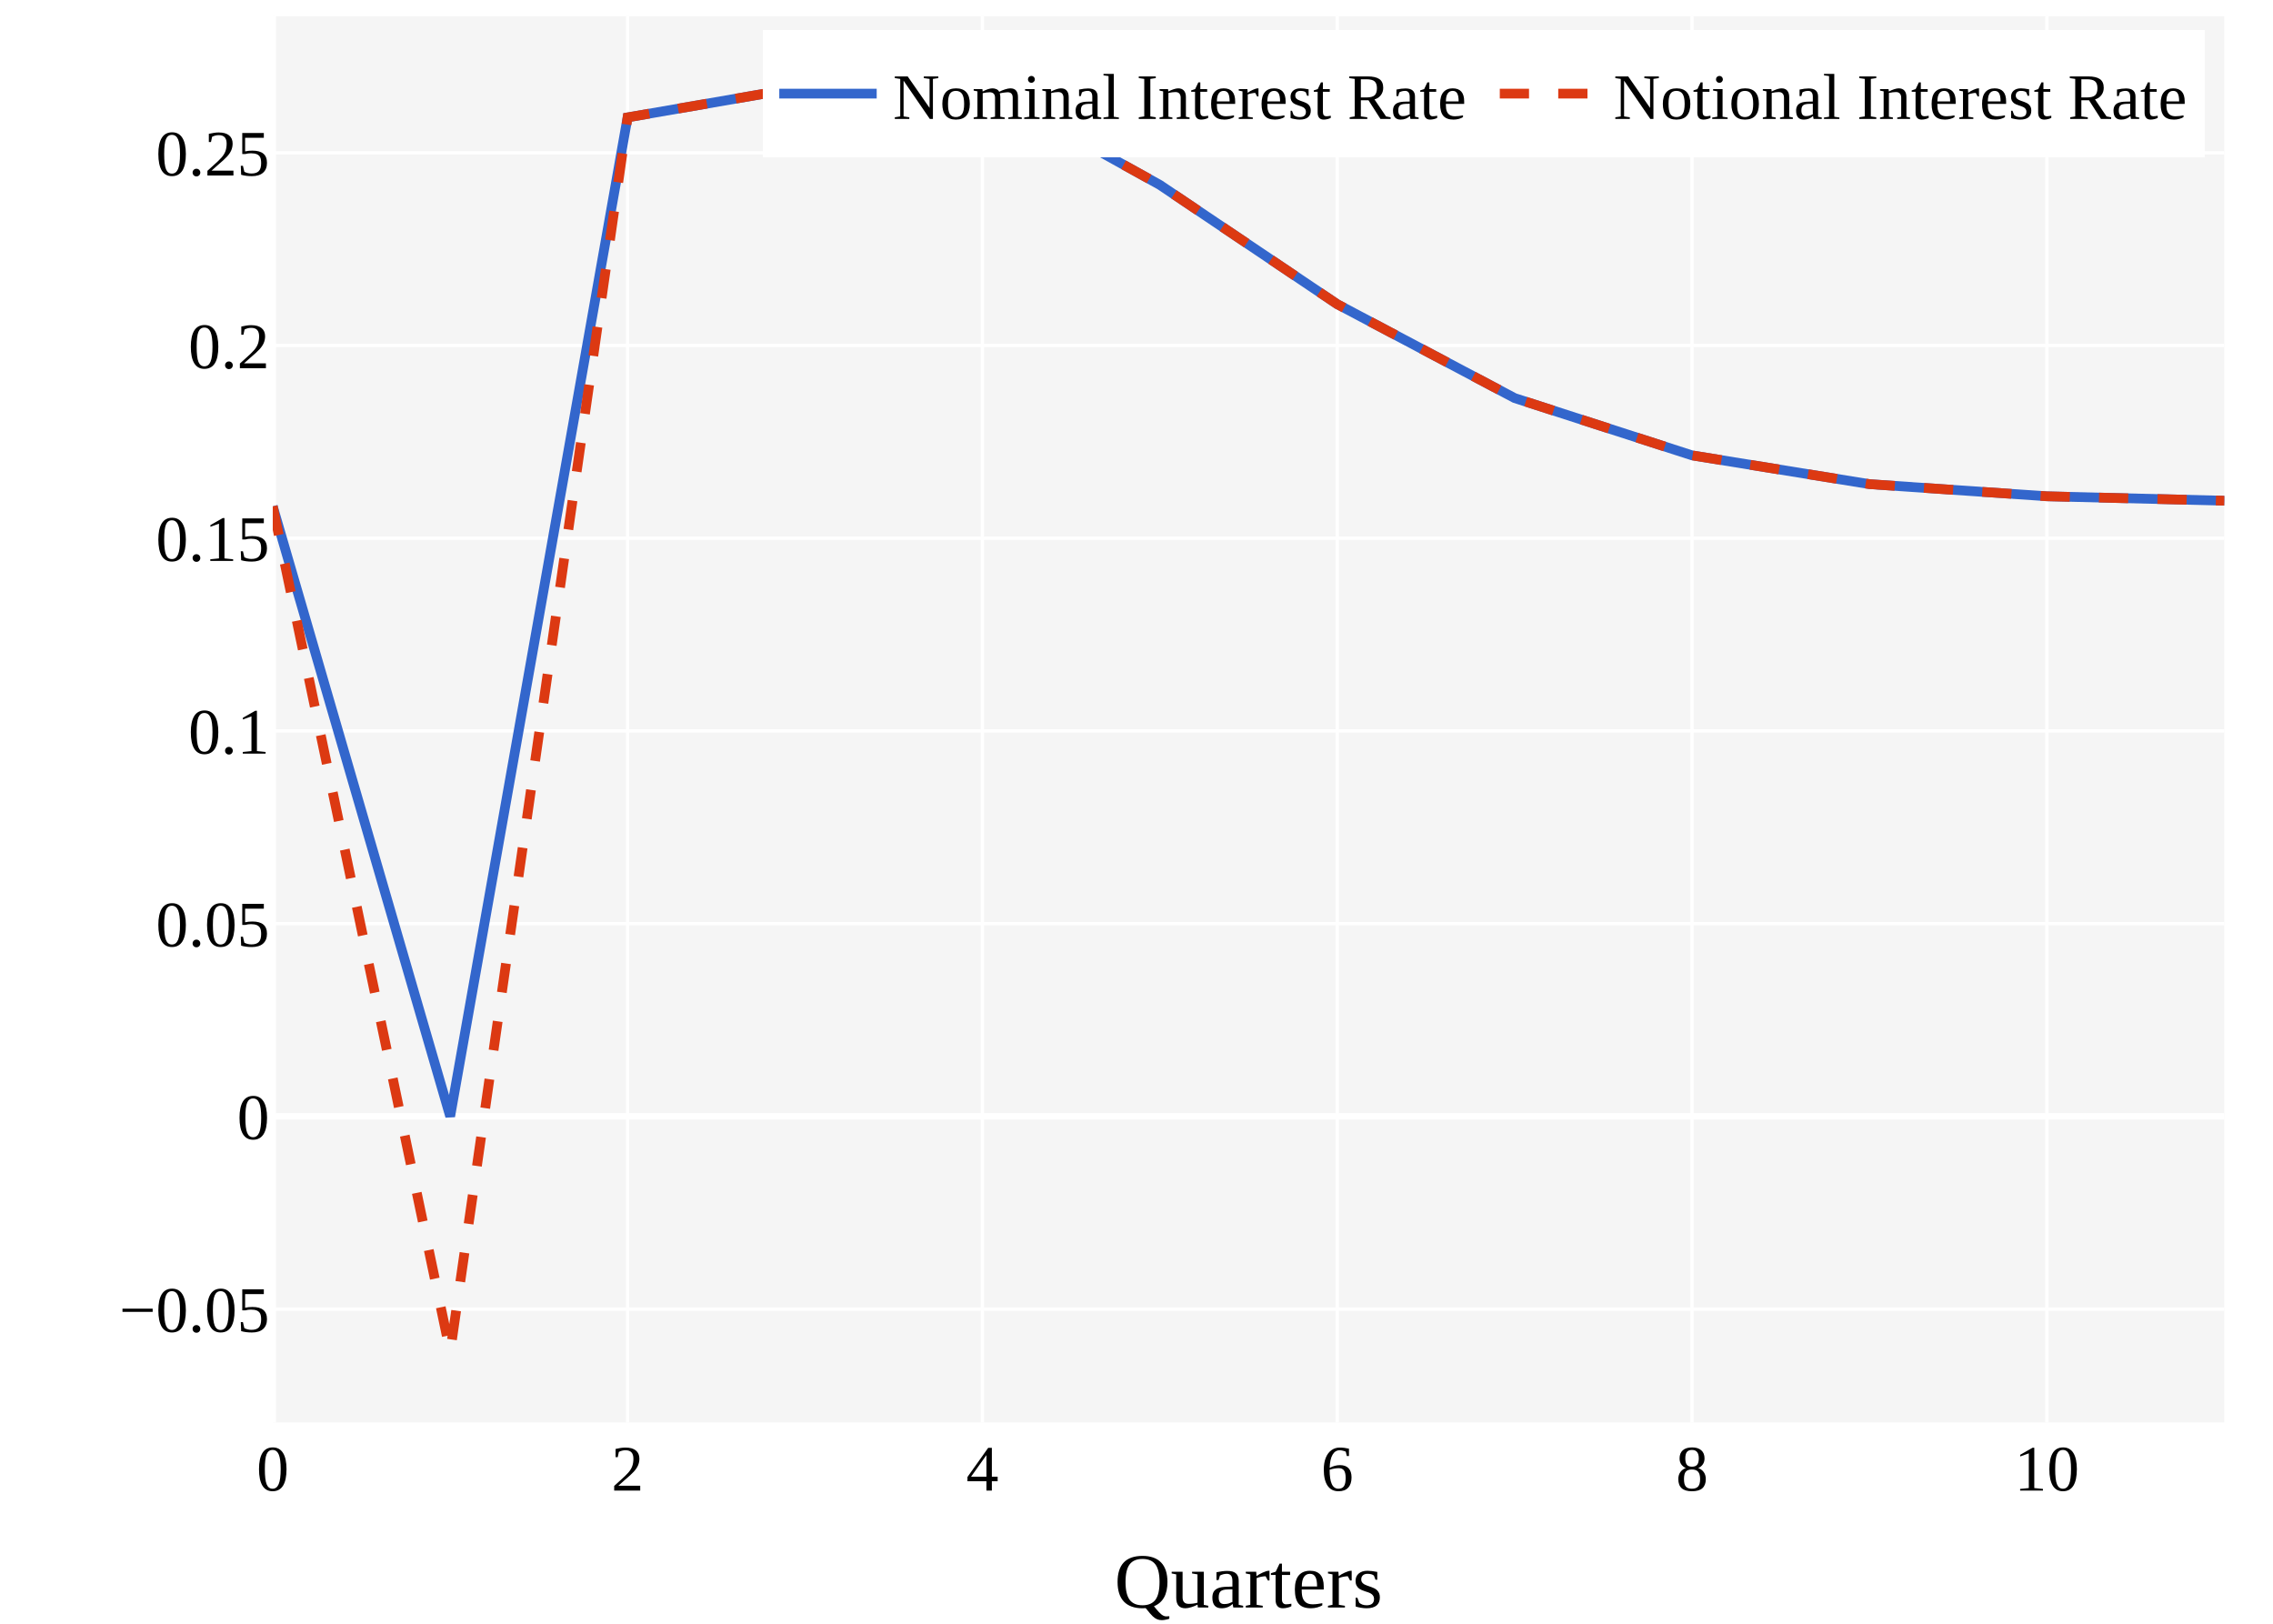
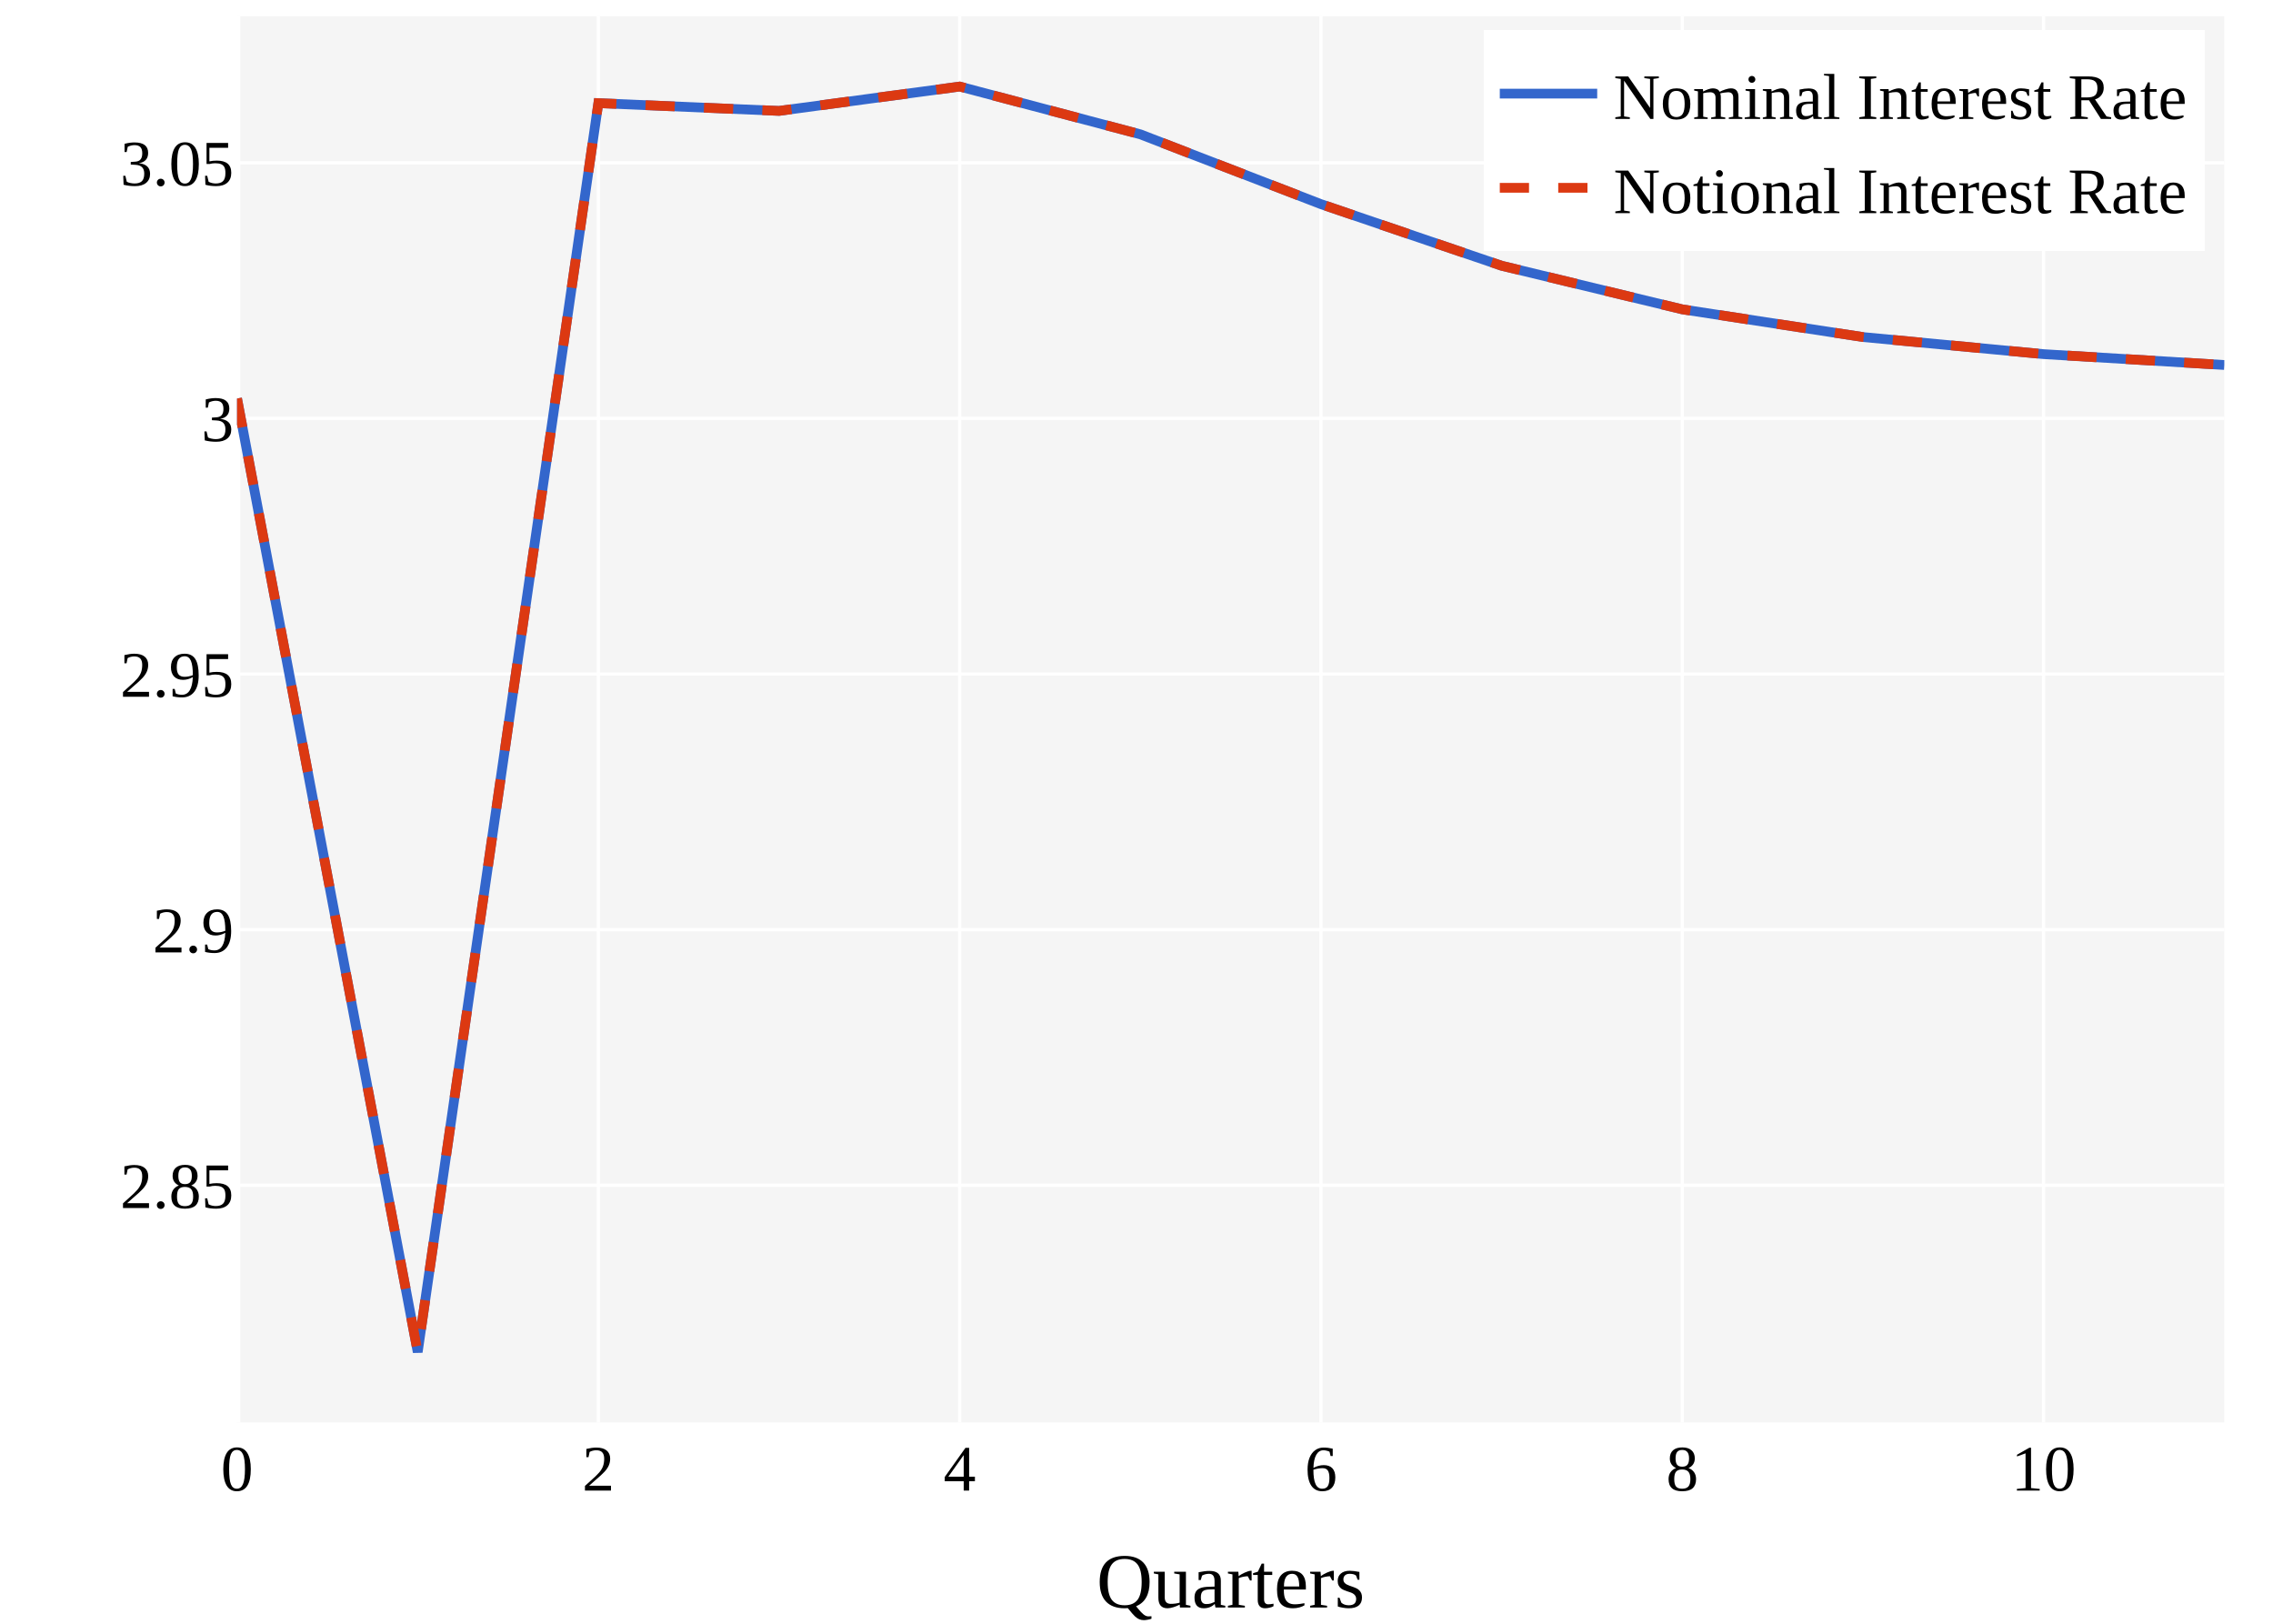
<svg xmlns="http://www.w3.org/2000/svg" class="main-svg" width="700" height="500" style="" viewBox="0 0 700 500">
  <rect x="0" y="0" width="700" height="500" style="fill: rgb(255, 255, 255); fill-opacity: 1;" />
-   <defs id="defs-a61db1">
+   <defs id="defs-38f475">
    <g class="clips">
-       <clipPath id="clipa61db1xyplot" class="plotclip">
-         <rect width="601" height="433" />
+       <clipPath id="clip38f475xyplot" class="plotclip">
+         <rect width="612" height="433" />
      </clipPath>
-       <clipPath class="axesclip" id="clipa61db1x">
-         <rect x="84" y="0" width="601" height="500" />
+       <clipPath class="axesclip" id="clip38f475x">
+         <rect x="73" y="0" width="612" height="500" />
      </clipPath>
-       <clipPath class="axesclip" id="clipa61db1y">
+       <clipPath class="axesclip" id="clip38f475y">
        <rect x="0" y="5" width="700" height="433" />
      </clipPath>
-       <clipPath class="axesclip" id="clipa61db1xy">
-         <rect x="84" y="5" width="601" height="433" />
+       <clipPath class="axesclip" id="clip38f475xy">
+         <rect x="73" y="5" width="612" height="433" />
      </clipPath>
    </g>
    <g class="gradients" />
    <g class="patterns" />
  </defs>
  <g class="bglayer">
-     <rect class="bg" x="84" y="5" width="601" height="433" style="fill: rgb(245, 245, 245); fill-opacity: 1; stroke-width: 0;" />
+     <rect class="bg" x="73" y="5" width="612" height="433" style="fill: rgb(245, 245, 245); fill-opacity: 1; stroke-width: 0;" />
  </g>
  <g class="layer-below">
    <g class="imagelayer" />
    <g class="shapelayer" />
  </g>
  <g class="cartesianlayer">
    <g class="subplot xy">
      <g class="layer-subplot">
        <g class="shapelayer" />
        <g class="imagelayer" />
      </g>
      <g class="minor-gridlayer">
        <g class="x" />
        <g class="y" />
      </g>
      <g class="gridlayer">
        <g class="x">
-           <path class="xgrid crisp" transform="translate(193.27,0)" d="M0,5v433" style="stroke: rgb(255, 255, 255); stroke-opacity: 1; stroke-width: 1px;" />
-           <path class="xgrid crisp" transform="translate(302.55,0)" d="M0,5v433" style="stroke: rgb(255, 255, 255); stroke-opacity: 1; stroke-width: 1px;" />
-           <path class="xgrid crisp" transform="translate(411.82,0)" d="M0,5v433" style="stroke: rgb(255, 255, 255); stroke-opacity: 1; stroke-width: 1px;" />
-           <path class="xgrid crisp" transform="translate(521.09,0)" d="M0,5v433" style="stroke: rgb(255, 255, 255); stroke-opacity: 1; stroke-width: 1px;" />
-           <path class="xgrid crisp" transform="translate(630.36,0)" d="M0,5v433" style="stroke: rgb(255, 255, 255); stroke-opacity: 1; stroke-width: 1px;" />
+           <path class="xgrid crisp" transform="translate(184.27,0)" d="M0,5v433" style="stroke: rgb(255, 255, 255); stroke-opacity: 1; stroke-width: 1px;" />
+           <path class="xgrid crisp" transform="translate(295.55,0)" d="M0,5v433" style="stroke: rgb(255, 255, 255); stroke-opacity: 1; stroke-width: 1px;" />
+           <path class="xgrid crisp" transform="translate(406.82,0)" d="M0,5v433" style="stroke: rgb(255, 255, 255); stroke-opacity: 1; stroke-width: 1px;" />
+           <path class="xgrid crisp" transform="translate(518.09,0)" d="M0,5v433" style="stroke: rgb(255, 255, 255); stroke-opacity: 1; stroke-width: 1px;" />
+           <path class="xgrid crisp" transform="translate(629.36,0)" d="M0,5v433" style="stroke: rgb(255, 255, 255); stroke-opacity: 1; stroke-width: 1px;" />
        </g>
        <g class="y">
-           <path class="ygrid crisp" transform="translate(0,403.11)" d="M84,0h601" style="stroke: rgb(255, 255, 255); stroke-opacity: 1; stroke-width: 1px;" />
-           <path class="ygrid crisp" transform="translate(0,284.42)" d="M84,0h601" style="stroke: rgb(255, 255, 255); stroke-opacity: 1; stroke-width: 1px;" />
-           <path class="ygrid crisp" transform="translate(0,225.07)" d="M84,0h601" style="stroke: rgb(255, 255, 255); stroke-opacity: 1; stroke-width: 1px;" />
-           <path class="ygrid crisp" transform="translate(0,165.73)" d="M84,0h601" style="stroke: rgb(255, 255, 255); stroke-opacity: 1; stroke-width: 1px;" />
-           <path class="ygrid crisp" transform="translate(0,106.38)" d="M84,0h601" style="stroke: rgb(255, 255, 255); stroke-opacity: 1; stroke-width: 1px;" />
-           <path class="ygrid crisp" transform="translate(0,47.04)" d="M84,0h601" style="stroke: rgb(255, 255, 255); stroke-opacity: 1; stroke-width: 1px;" />
+           <path class="ygrid crisp" transform="translate(0,364.99)" d="M73,0h612" style="stroke: rgb(255, 255, 255); stroke-opacity: 1; stroke-width: 1px;" />
+           <path class="ygrid crisp" transform="translate(0,286.27)" d="M73,0h612" style="stroke: rgb(255, 255, 255); stroke-opacity: 1; stroke-width: 1px;" />
+           <path class="ygrid crisp" transform="translate(0,207.55)" d="M73,0h612" style="stroke: rgb(255, 255, 255); stroke-opacity: 1; stroke-width: 1px;" />
+           <path class="ygrid crisp" transform="translate(0,128.83)" d="M73,0h612" style="stroke: rgb(255, 255, 255); stroke-opacity: 1; stroke-width: 1px;" />
+           <path class="ygrid crisp" transform="translate(0,50.11)" d="M73,0h612" style="stroke: rgb(255, 255, 255); stroke-opacity: 1; stroke-width: 1px;" />
        </g>
      </g>
      <g class="zerolinelayer">
-         <path class="xzl zl crisp" transform="translate(84,0)" d="M0,5v433" style="stroke: rgb(255, 255, 255); stroke-opacity: 1; stroke-width: 2px;" />
-         <path class="yzl zl crisp" transform="translate(0,343.76)" d="M84,0h601" style="stroke: rgb(255, 255, 255); stroke-opacity: 1; stroke-width: 2px;" />
+         <path class="xzl zl crisp" transform="translate(73,0)" d="M0,5v433" style="stroke: rgb(255, 255, 255); stroke-opacity: 1; stroke-width: 2px;" />
      </g>
      <path class="xlines-below" />
      <path class="ylines-below" />
      <g class="overlines-below" />
      <g class="xaxislayer-below" />
      <g class="yaxislayer-below" />
      <g class="overaxes-below" />
-       <g class="plot" transform="translate(84,5)" clip-path="url(#clipa61db1xyplot)">
+       <g class="plot" transform="translate(73,5)" clip-path="url(#clip38f475xyplot)">
        <g class="scatterlayer mlayer">
-           <g class="trace scatter traced060cd" style="stroke-miterlimit: 2; opacity: 1;">
+           <g class="trace scatter tracebeb1e2" style="stroke-miterlimit: 2; opacity: 1;">
            <g class="fills" />
            <g class="errorbars" />
            <g class="lines">
-               <path class="js-line" d="M0,150.92L54.64,338.76L109.27,31.15L163.91,21.68L218.55,21.65L273.18,51.93L327.82,88.67L382.45,117.58L437.09,135.22L491.73,144.08L546.36,147.82L601,149.18" style="vector-effect: non-scaling-stroke; fill: none; stroke: rgb(51, 102, 204); stroke-opacity: 1; stroke-width: 3px; opacity: 1;" />
+               <path class="js-line" d="M0,117.72L55.64,411.35L111.27,26.76L166.91,29.15L222.55,21.65L278.18,36.36L333.82,57.87L389.45,76.83L445.09,90.26L500.73,98.79L556.36,104.05L612,107.39" style="vector-effect: non-scaling-stroke; fill: none; stroke: rgb(51, 102, 204); stroke-opacity: 1; stroke-width: 3px; opacity: 1;" />
            </g>
            <g class="points" />
            <g class="text" />
          </g>
-           <g class="trace scatter traced1677a" style="stroke-miterlimit: 2; opacity: 1;">
+           <g class="trace scatter traceeae72a" style="stroke-miterlimit: 2; opacity: 1;">
            <g class="fills" />
            <g class="errorbars" />
            <g class="lines">
-               <path class="js-line" d="M0,150.92L54.64,411.35L109.27,31.15L163.91,21.68L218.55,21.65L273.18,51.93L327.82,88.67L382.45,117.58L437.09,135.22L491.73,144.08L546.36,147.82L601,149.18" style="vector-effect: non-scaling-stroke; fill: none; stroke: rgb(220, 57, 18); stroke-opacity: 1; stroke-width: 3px; opacity: 1; stroke-dasharray: 9px, 9px;" />
+               <path class="js-line" d="M0,117.72L55.64,411.35L111.27,26.76L166.91,29.15L222.55,21.65L278.18,36.36L333.82,57.87L389.45,76.83L445.09,90.26L500.73,98.79L556.36,104.05L612,107.39" style="vector-effect: non-scaling-stroke; fill: none; stroke: rgb(220, 57, 18); stroke-opacity: 1; stroke-width: 3px; opacity: 1; stroke-dasharray: 9px, 9px;" />
            </g>
            <g class="points" />
            <g class="text" />
          </g>
        </g>
      </g>
      <g class="overplot" />
      <path class="xlines-above crisp" d="M0,0" style="fill: none;" />
      <path class="ylines-above crisp" d="M0,0" style="fill: none;" />
      <g class="overlines-above" />
      <g class="xaxislayer-above">
        <g class="xtick">
-           <text text-anchor="middle" x="0" y="459" transform="translate(84,0)" style="font-family: 'Times New Roman'; font-size: 20px; fill: rgb(0, 0, 0); fill-opacity: 1; white-space: pre; opacity: 1;">0</text>
+           <text text-anchor="middle" x="0" y="459" transform="translate(73,0)" style="font-family: 'Times New Roman'; font-size: 20px; fill: rgb(0, 0, 0); fill-opacity: 1; white-space: pre; opacity: 1;">0</text>
        </g>
        <g class="xtick">
-           <text text-anchor="middle" x="0" y="459" style="font-family: 'Times New Roman'; font-size: 20px; fill: rgb(0, 0, 0); fill-opacity: 1; white-space: pre; opacity: 1;" transform="translate(193.27,0)">2</text>
+           <text text-anchor="middle" x="0" y="459" style="font-family: 'Times New Roman'; font-size: 20px; fill: rgb(0, 0, 0); fill-opacity: 1; white-space: pre; opacity: 1;" transform="translate(184.27,0)">2</text>
        </g>
        <g class="xtick">
-           <text text-anchor="middle" x="0" y="459" style="font-family: 'Times New Roman'; font-size: 20px; fill: rgb(0, 0, 0); fill-opacity: 1; white-space: pre; opacity: 1;" transform="translate(302.55,0)">4</text>
+           <text text-anchor="middle" x="0" y="459" style="font-family: 'Times New Roman'; font-size: 20px; fill: rgb(0, 0, 0); fill-opacity: 1; white-space: pre; opacity: 1;" transform="translate(295.55,0)">4</text>
        </g>
        <g class="xtick">
-           <text text-anchor="middle" x="0" y="459" style="font-family: 'Times New Roman'; font-size: 20px; fill: rgb(0, 0, 0); fill-opacity: 1; white-space: pre; opacity: 1;" transform="translate(411.82,0)">6</text>
+           <text text-anchor="middle" x="0" y="459" style="font-family: 'Times New Roman'; font-size: 20px; fill: rgb(0, 0, 0); fill-opacity: 1; white-space: pre; opacity: 1;" transform="translate(406.82,0)">6</text>
        </g>
        <g class="xtick">
-           <text text-anchor="middle" x="0" y="459" style="font-family: 'Times New Roman'; font-size: 20px; fill: rgb(0, 0, 0); fill-opacity: 1; white-space: pre; opacity: 1;" transform="translate(521.09,0)">8</text>
+           <text text-anchor="middle" x="0" y="459" style="font-family: 'Times New Roman'; font-size: 20px; fill: rgb(0, 0, 0); fill-opacity: 1; white-space: pre; opacity: 1;" transform="translate(518.09,0)">8</text>
        </g>
        <g class="xtick">
-           <text text-anchor="middle" x="0" y="459" style="font-family: 'Times New Roman'; font-size: 20px; fill: rgb(0, 0, 0); fill-opacity: 1; white-space: pre; opacity: 1;" transform="translate(630.36,0)">10</text>
+           <text text-anchor="middle" x="0" y="459" style="font-family: 'Times New Roman'; font-size: 20px; fill: rgb(0, 0, 0); fill-opacity: 1; white-space: pre; opacity: 1;" transform="translate(629.36,0)">10</text>
        </g>
      </g>
      <g class="yaxislayer-above">
        <g class="ytick">
-           <text text-anchor="end" x="83" y="7" transform="translate(0,403.11)" style="font-family: 'Times New Roman'; font-size: 20px; fill: rgb(0, 0, 0); fill-opacity: 1; white-space: pre; opacity: 1;">−0.05</text>
+           <text text-anchor="end" x="72" y="7" transform="translate(0,364.99)" style="font-family: 'Times New Roman'; font-size: 20px; fill: rgb(0, 0, 0); fill-opacity: 1; white-space: pre; opacity: 1;">2.85</text>
        </g>
        <g class="ytick">
-           <text text-anchor="end" x="83" y="7" style="font-family: 'Times New Roman'; font-size: 20px; fill: rgb(0, 0, 0); fill-opacity: 1; white-space: pre; opacity: 1;" transform="translate(0,343.76)">0</text>
+           <text text-anchor="end" x="72" y="7" style="font-family: 'Times New Roman'; font-size: 20px; fill: rgb(0, 0, 0); fill-opacity: 1; white-space: pre; opacity: 1;" transform="translate(0,286.27)">2.9</text>
        </g>
        <g class="ytick">
-           <text text-anchor="end" x="83" y="7" style="font-family: 'Times New Roman'; font-size: 20px; fill: rgb(0, 0, 0); fill-opacity: 1; white-space: pre; opacity: 1;" transform="translate(0,284.42)">0.05</text>
+           <text text-anchor="end" x="72" y="7" style="font-family: 'Times New Roman'; font-size: 20px; fill: rgb(0, 0, 0); fill-opacity: 1; white-space: pre; opacity: 1;" transform="translate(0,207.55)">2.95</text>
        </g>
        <g class="ytick">
-           <text text-anchor="end" x="83" y="7" style="font-family: 'Times New Roman'; font-size: 20px; fill: rgb(0, 0, 0); fill-opacity: 1; white-space: pre; opacity: 1;" transform="translate(0,225.07)">0.1</text>
+           <text text-anchor="end" x="72" y="7" style="font-family: 'Times New Roman'; font-size: 20px; fill: rgb(0, 0, 0); fill-opacity: 1; white-space: pre; opacity: 1;" transform="translate(0,128.83)">3</text>
        </g>
        <g class="ytick">
-           <text text-anchor="end" x="83" y="7" style="font-family: 'Times New Roman'; font-size: 20px; fill: rgb(0, 0, 0); fill-opacity: 1; white-space: pre; opacity: 1;" transform="translate(0,165.73)">0.15</text>
-         </g>
-         <g class="ytick">
-           <text text-anchor="end" x="83" y="7" style="font-family: 'Times New Roman'; font-size: 20px; fill: rgb(0, 0, 0); fill-opacity: 1; white-space: pre; opacity: 1;" transform="translate(0,106.38)">0.2</text>
-         </g>
-         <g class="ytick">
-           <text text-anchor="end" x="83" y="7" style="font-family: 'Times New Roman'; font-size: 20px; fill: rgb(0, 0, 0); fill-opacity: 1; white-space: pre; opacity: 1;" transform="translate(0,47.04)">0.25</text>
+           <text text-anchor="end" x="72" y="7" style="font-family: 'Times New Roman'; font-size: 20px; fill: rgb(0, 0, 0); fill-opacity: 1; white-space: pre; opacity: 1;" transform="translate(0,50.11)">3.05</text>
        </g>
      </g>
      <g class="overaxes-above" />
    </g>
  </g>
  <g class="polarlayer" />
  <g class="smithlayer" />
  <g class="ternarylayer" />
  <g class="geolayer" />
  <g class="funnelarealayer" />
  <g class="pielayer" />
  <g class="iciclelayer" />
  <g class="treemaplayer" />
  <g class="sunburstlayer" />
  <g class="glimages" />
-   <defs id="topdefs-a61db1">
+   <defs id="topdefs-38f475">
    <g class="clips" />
-     <clipPath id="legenda61db1">
-       <rect width="444" height="39" x="0" y="0" />
+     <clipPath id="legend38f475">
+       <rect width="222" height="68" x="0" y="0" />
    </clipPath>
  </defs>
  <g class="layer-above">
    <g class="imagelayer" />
    <g class="shapelayer" />
  </g>
  <g class="infolayer">
-     <g class="legend" pointer-events="all" transform="translate(234.99,9.33)">
-       <rect class="bg" shape-rendering="crispEdges" width="444" height="39" x="0" y="0" style="stroke: rgb(68, 68, 68); stroke-opacity: 1; fill: rgb(255, 255, 255); fill-opacity: 1; stroke-width: 0px;" />
-       <g class="scrollbox" transform="" clip-path="url(#legenda61db1)">
+     <g class="legend" pointer-events="all" transform="translate(456.88,9.33)">
+       <rect class="bg" shape-rendering="crispEdges" width="222" height="68" x="0" y="0" style="stroke: rgb(68, 68, 68); stroke-opacity: 1; fill: rgb(255, 255, 255); fill-opacity: 1; stroke-width: 0px;" />
+       <g class="scrollbox" transform="" clip-path="url(#legend38f475)">
        <g class="groups" transform="">
          <g class="traces" transform="translate(0,19.5)" style="opacity: 1;">
            <text class="legendtext" text-anchor="start" x="40" y="7.8" style="font-family: 'Times New Roman'; font-size: 20px; fill: rgb(0, 0, 0); fill-opacity: 1; white-space: pre;">Nominal Interest Rate</text>
            <g class="layers" style="opacity: 1;">
              <g class="legendfill" />
              <g class="legendlines">
                <path class="js-line" d="M5,0h30" style="fill: none; stroke: rgb(51, 102, 204); stroke-opacity: 1; stroke-width: 3px;" />
              </g>
              <g class="legendsymbols">
                <g class="legendpoints" />
              </g>
            </g>
-             <rect class="legendtoggle" x="0" y="-14.5" width="219.391" height="29" style="fill: rgb(0, 0, 0); fill-opacity: 0;" />
+             <rect class="legendtoggle" x="0" y="-14.5" width="216.891" height="29" style="fill: rgb(0, 0, 0); fill-opacity: 0;" />
          </g>
        </g>
-         <g class="groups" transform="translate(221.8906,0)">
-           <g class="traces" transform="translate(0,19.5)" style="opacity: 1;">
+         <g class="groups" transform="">
+           <g class="traces" transform="translate(0,48.5)" style="opacity: 1;">
            <text class="legendtext" text-anchor="start" x="40" y="7.8" style="font-family: 'Times New Roman'; font-size: 20px; fill: rgb(0, 0, 0); fill-opacity: 1; white-space: pre;">Notional Interest Rate</text>
            <g class="layers" style="opacity: 1;">
              <g class="legendfill" />
              <g class="legendlines">
                <path class="js-line" d="M5,0h30" style="fill: none; stroke: rgb(220, 57, 18); stroke-opacity: 1; stroke-dasharray: 9px, 9px; stroke-width: 3px;" />
              </g>
              <g class="legendsymbols">
                <g class="legendpoints" />
              </g>
            </g>
-             <rect class="legendtoggle" x="0" y="-14.5" width="219.391" height="29" style="fill: rgb(0, 0, 0); fill-opacity: 0;" />
+             <rect class="legendtoggle" x="0" y="-14.5" width="216.891" height="29" style="fill: rgb(0, 0, 0); fill-opacity: 0;" />
          </g>
        </g>
      </g>
      <rect class="scrollbar" rx="20" ry="3" width="0" height="0" x="0" y="0" style="fill: rgb(128, 139, 164); fill-opacity: 1;" />
    </g>
    <g class="g-gtitle" />
    <g class="g-xtitle" transform="translate(0,-0.3)">
-       <text class="xtitle" x="384.5" y="495.3" text-anchor="middle" style="font-family: 'Times New Roman'; font-size: 24px; fill: rgb(0, 0, 0); opacity: 1; font-weight: normal; white-space: pre;">Quarters</text>
+       <text class="xtitle" x="379" y="495.3" text-anchor="middle" style="font-family: 'Times New Roman'; font-size: 24px; fill: rgb(0, 0, 0); opacity: 1; font-weight: normal; white-space: pre;">Quarters</text>
    </g>
    <g class="g-ytitle" />
  </g>
</svg>
